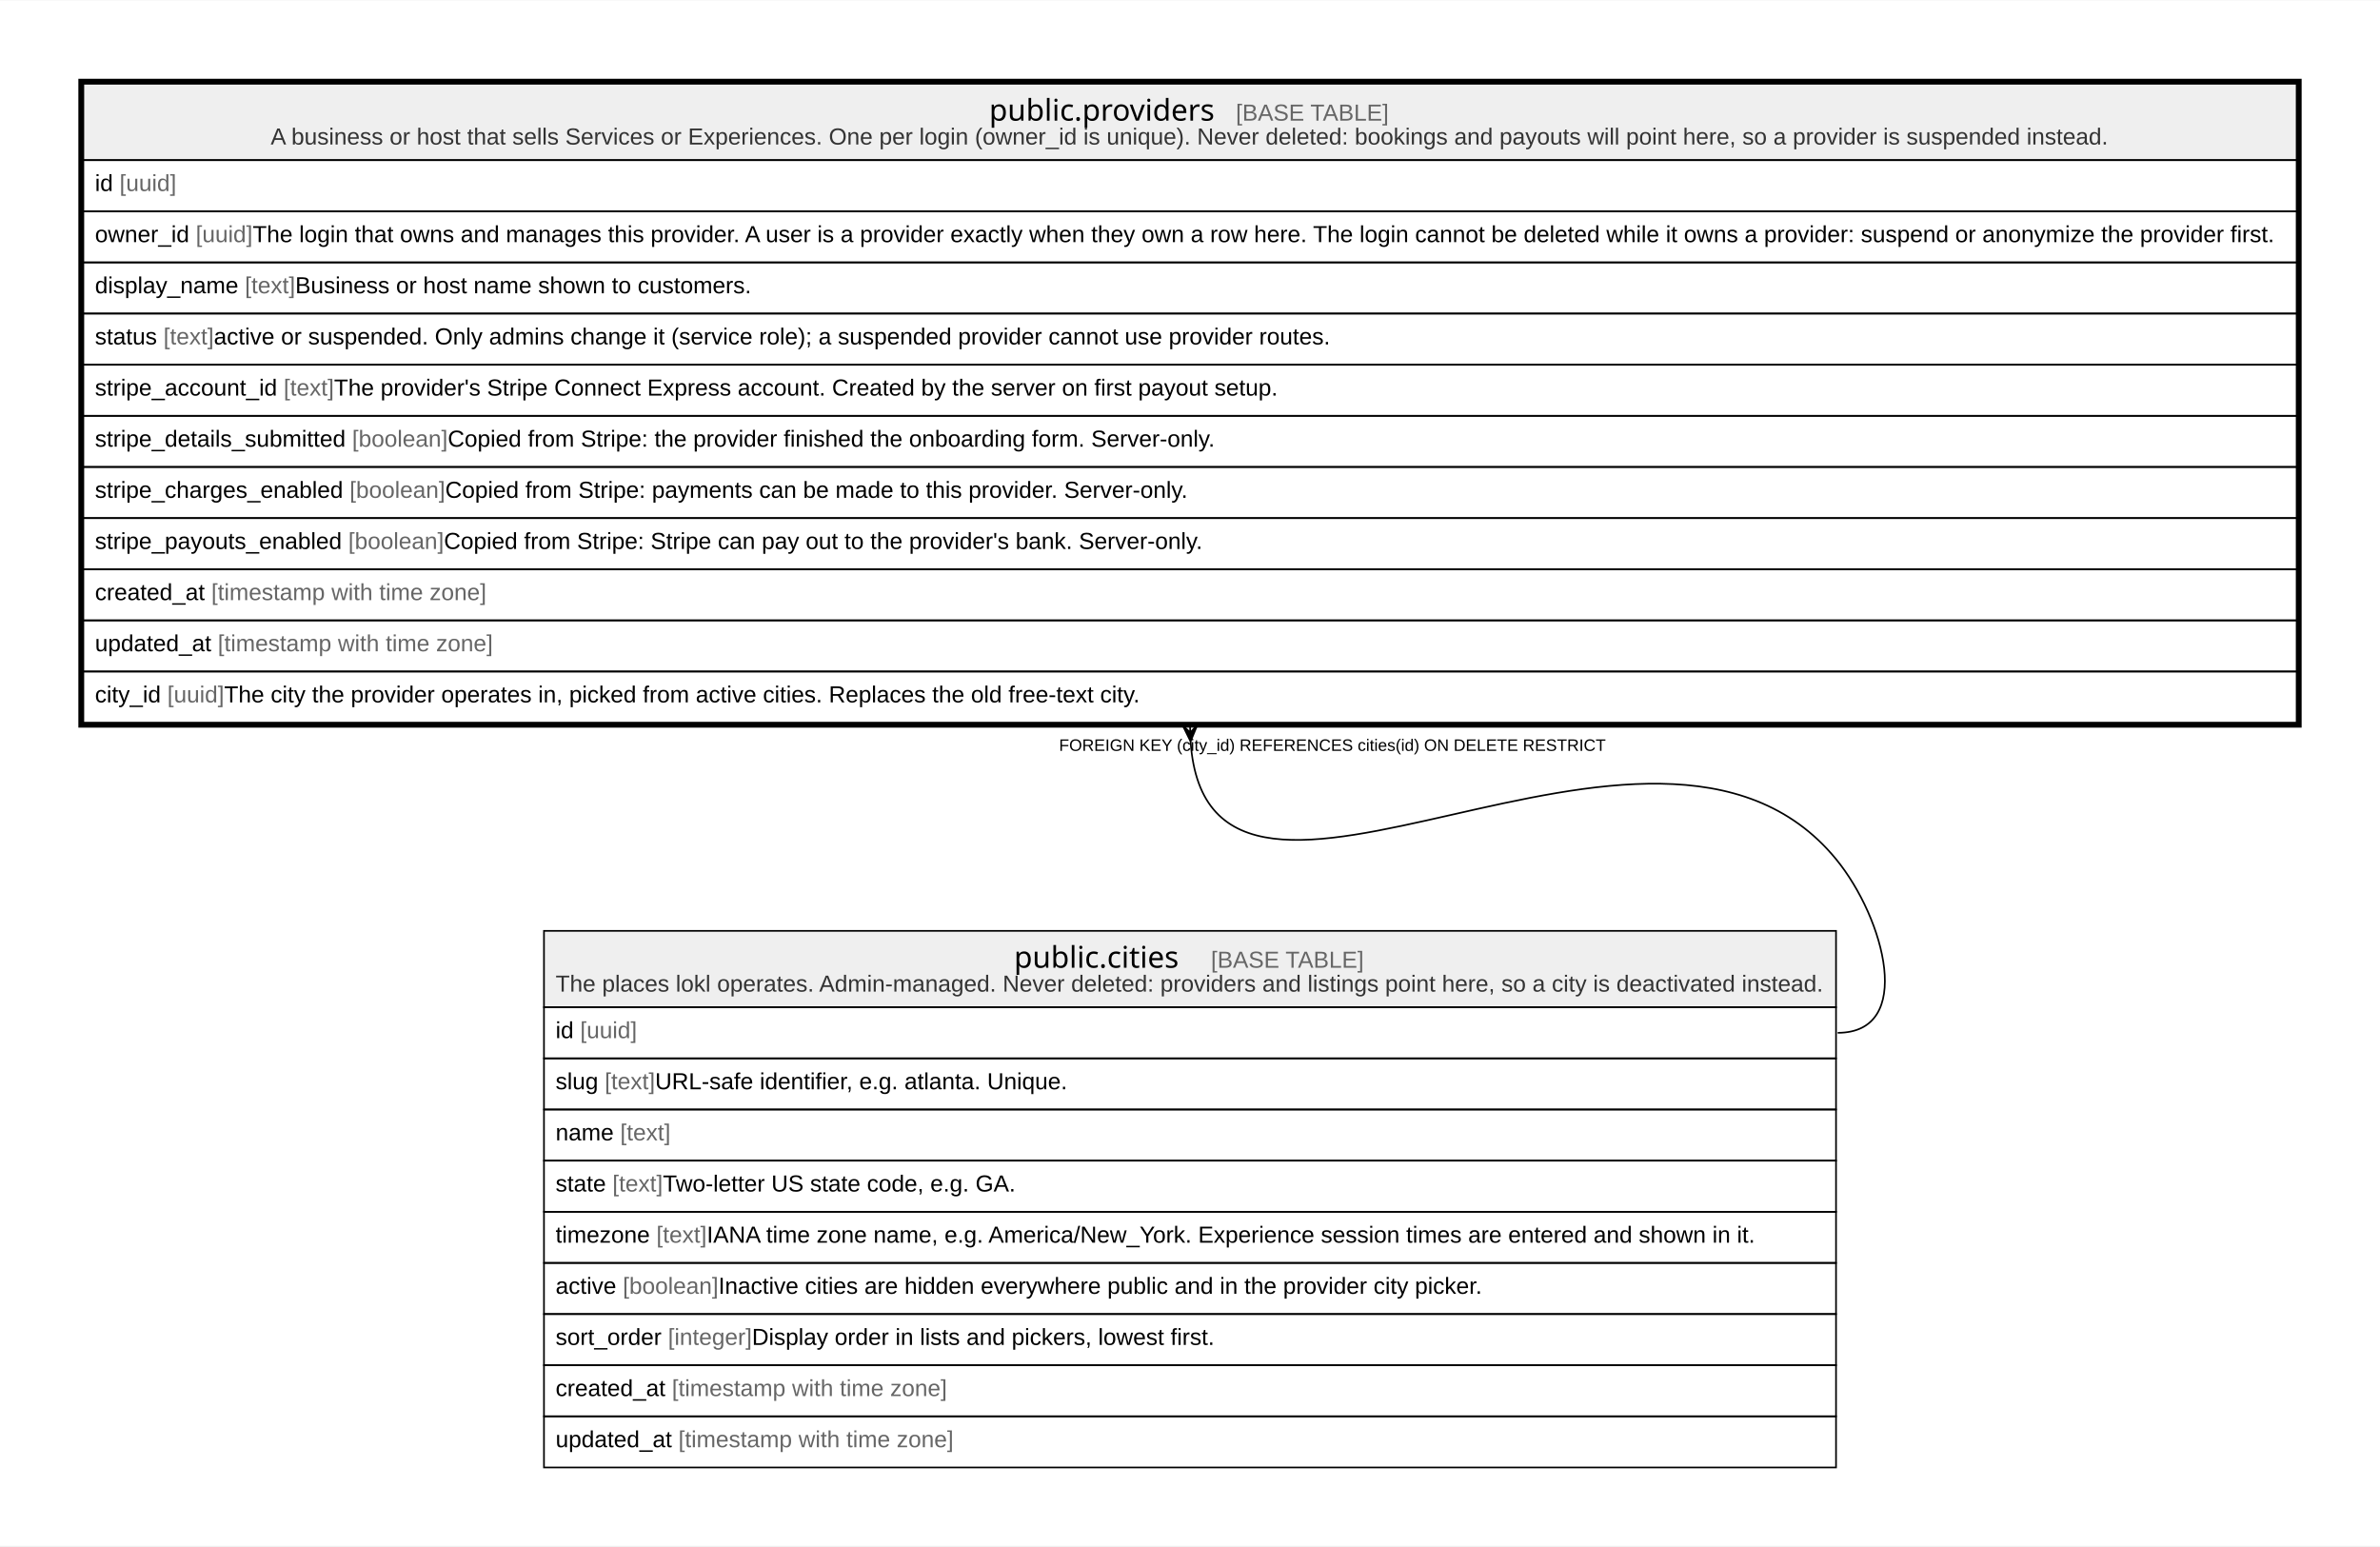
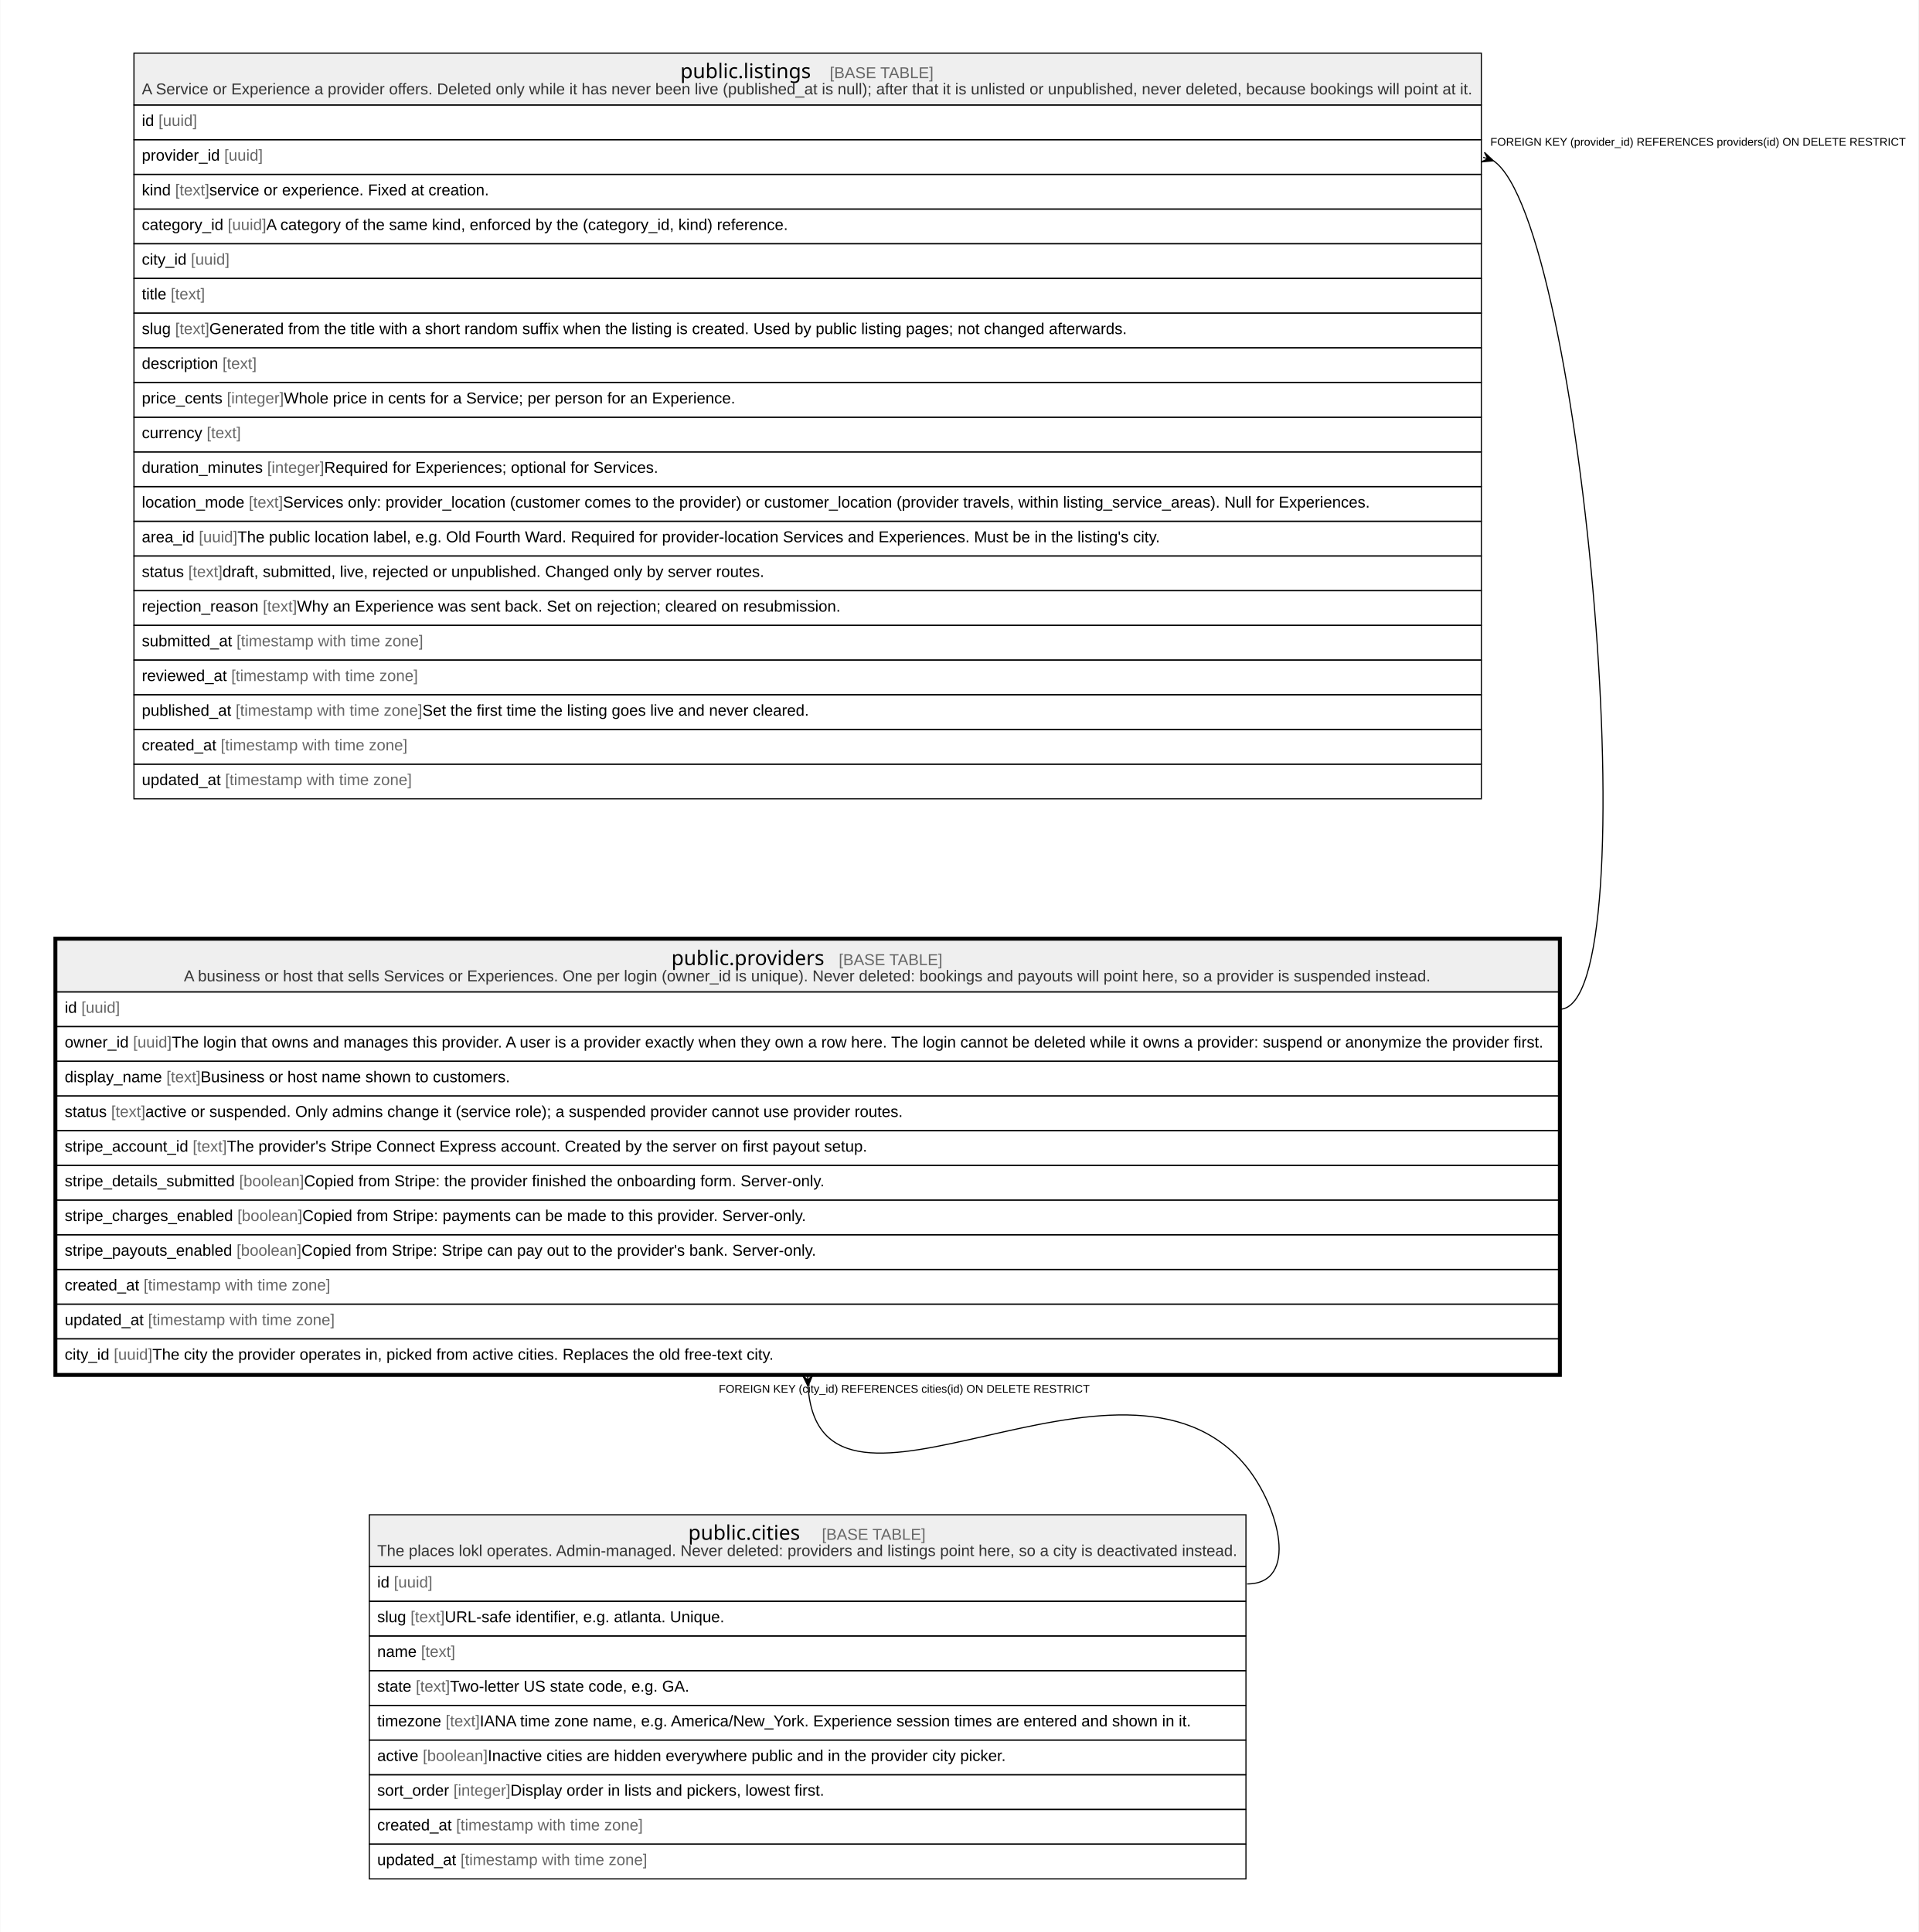
- <svg xmlns="http://www.w3.org/2000/svg" width="1433pt" height="931pt" viewBox="0.00 0.00 1433.46 930.80">
-   <g id="graph0" class="graph" transform="scale(1 1) rotate(0) translate(4 926.8)">
-     <polygon fill="white" stroke="none" points="-4,4 -4,-926.8 1429.46,-926.8 1429.46,4 -4,4" />
+ <svg xmlns="http://www.w3.org/2000/svg" width="1703pt" height="1715pt" viewBox="0.00 0.00 1702.74 1715.20">
+   <g id="graph0" class="graph" transform="scale(1 1) rotate(0) translate(4 1711.2)">
+     <polygon fill="white" stroke="none" points="-4,4 -4,-1711.2 1698.74,-1711.2 1698.74,4 -4,4" />
    <g id="node1" class="node">
      <polygon fill="#efefef" stroke="none" points="46.2,-830.6 46.2,-876.6 1379.26,-876.6 1379.26,-830.6 46.2,-830.6" />
      <polygon fill="none" stroke="black" points="46.2,-830.6 46.2,-876.6 1379.26,-876.6 1379.26,-830.6 46.2,-830.6" />
      <text text-anchor="start" x="591.75" y="-854.4" font-family="Arial Bold" font-size="18.00">public.providers</text>
      <text text-anchor="start" x="709.22" y="-854.4" font-family="Arial" font-size="14.00">    </text>
      <text text-anchor="start" x="740.34" y="-854.4" font-family="Arial" font-size="14.00" fill="#666666">[BASE TABLE]</text>
      <text text-anchor="start" x="159.03" y="-840" font-family="Arial" font-size="14.00" fill="#333333">A business or host that sells Services or Experiences. One per login (owner_id is unique). Never deleted: bookings and payouts will point here, so a provider is suspended instead.</text>
      <polygon fill="none" stroke="black" points="46.2,-799.8 46.2,-830.6 1379.26,-830.6 1379.26,-799.8 46.2,-799.8" />
      <text text-anchor="start" x="53.2" y="-812" font-family="Arial" font-size="14.00">id </text>
      <text text-anchor="start" x="67.99" y="-812" font-family="Arial" font-size="14.00" fill="#666666">[uuid]</text>
      <polygon fill="none" stroke="black" points="46.2,-769 46.2,-799.8 1379.26,-799.8 1379.26,-769 46.2,-769" />
      <text text-anchor="start" x="53.2" y="-781.2" font-family="Arial" font-size="14.00">owner_id </text>
      <text text-anchor="start" x="113.9" y="-781.2" font-family="Arial" font-size="14.00" fill="#666666">[uuid]</text>
      <text text-anchor="start" x="148.15" y="-781.2" font-family="Arial" font-size="14.00"> The login that owns and manages this provider. A user is a provider exactly when they own a row here. The login cannot be deleted while it owns a provider: suspend or anonymize the provider first.</text>
      <polygon fill="none" stroke="black" points="46.2,-738.2 46.2,-769 1379.26,-769 1379.26,-738.2 46.2,-738.2" />
      <text text-anchor="start" x="53.2" y="-750.4" font-family="Arial" font-size="14.00">display_name </text>
      <text text-anchor="start" x="143.48" y="-750.4" font-family="Arial" font-size="14.00" fill="#666666">[text]</text>
      <text text-anchor="start" x="173.82" y="-750.4" font-family="Arial" font-size="14.00"> Business or host name shown to customers.</text>
      <polygon fill="none" stroke="black" points="46.2,-707.4 46.2,-738.2 1379.26,-738.2 1379.26,-707.4 46.2,-707.4" />
      <text text-anchor="start" x="53.2" y="-719.6" font-family="Arial" font-size="14.00">status </text>
      <text text-anchor="start" x="94.44" y="-719.6" font-family="Arial" font-size="14.00" fill="#666666">[text]</text>
      <text text-anchor="start" x="124.79" y="-719.6" font-family="Arial" font-size="14.00"> active or suspended. Only admins change it (service role); a suspended provider cannot use provider routes.</text>
      <polygon fill="none" stroke="black" points="46.2,-676.6 46.2,-707.4 1379.26,-707.4 1379.26,-676.6 46.2,-676.6" />
      <text text-anchor="start" x="53.2" y="-688.8" font-family="Arial" font-size="14.00">stripe_account_id </text>
      <text text-anchor="start" x="166.83" y="-688.8" font-family="Arial" font-size="14.00" fill="#666666">[text]</text>
      <text text-anchor="start" x="197.17" y="-688.8" font-family="Arial" font-size="14.00"> The provider's Stripe Connect Express account. Created by the server on first payout setup.</text>
      <polygon fill="none" stroke="black" points="46.2,-645.8 46.2,-676.6 1379.26,-676.6 1379.26,-645.8 46.2,-645.8" />
      <text text-anchor="start" x="53.2" y="-658" font-family="Arial" font-size="14.00">stripe_details_submitted </text>
      <text text-anchor="start" x="208.06" y="-658" font-family="Arial" font-size="14.00" fill="#666666">[boolean]</text>
      <text text-anchor="start" x="265.67" y="-658" font-family="Arial" font-size="14.00"> Copied from Stripe: the provider finished the onboarding form. Server-only.</text>
      <polygon fill="none" stroke="black" points="46.2,-615 46.2,-645.8 1379.26,-645.8 1379.26,-615 46.2,-615" />
      <text text-anchor="start" x="53.2" y="-627.2" font-family="Arial" font-size="14.00">stripe_charges_enabled </text>
      <text text-anchor="start" x="206.53" y="-627.2" font-family="Arial" font-size="14.00" fill="#666666">[boolean]</text>
      <text text-anchor="start" x="264.14" y="-627.2" font-family="Arial" font-size="14.00"> Copied from Stripe: payments can be made to this provider. Server-only.</text>
      <polygon fill="none" stroke="black" points="46.2,-584.2 46.2,-615 1379.26,-615 1379.26,-584.2 46.2,-584.2" />
      <text text-anchor="start" x="53.2" y="-596.4" font-family="Arial" font-size="14.00">stripe_payouts_enabled </text>
      <text text-anchor="start" x="205.76" y="-596.4" font-family="Arial" font-size="14.00" fill="#666666">[boolean]</text>
      <text text-anchor="start" x="263.36" y="-596.4" font-family="Arial" font-size="14.00"> Copied from Stripe: Stripe can pay out to the provider's bank. Server-only.</text>
      <polygon fill="none" stroke="black" points="46.2,-553.4 46.2,-584.2 1379.26,-584.2 1379.26,-553.4 46.2,-553.4" />
      <text text-anchor="start" x="53.2" y="-565.6" font-family="Arial" font-size="14.00">created_at </text>
      <text text-anchor="start" x="123.25" y="-565.6" font-family="Arial" font-size="14.00" fill="#666666">[timestamp with time zone]</text>
      <polygon fill="none" stroke="black" points="46.2,-522.6 46.2,-553.4 1379.26,-553.4 1379.26,-522.6 46.2,-522.6" />
      <text text-anchor="start" x="53.2" y="-534.8" font-family="Arial" font-size="14.00">updated_at </text>
      <text text-anchor="start" x="127.16" y="-534.8" font-family="Arial" font-size="14.00" fill="#666666">[timestamp with time zone]</text>
      <polygon fill="none" stroke="black" points="46.2,-491.8 46.2,-522.6 1379.26,-522.6 1379.26,-491.8 46.2,-491.8" />
      <text text-anchor="start" x="53.2" y="-504" font-family="Arial" font-size="14.00">city_id </text>
      <text text-anchor="start" x="96.77" y="-504" font-family="Arial" font-size="14.00" fill="#666666">[uuid]</text>
      <text text-anchor="start" x="131.02" y="-504" font-family="Arial" font-size="14.00"> The city the provider operates in, picked from active cities. Replaces the old free-text city.</text>
      <polygon fill="none" stroke="black" stroke-width="3" points="44.7,-490.3 44.7,-878.1 1380.76,-878.1 1380.76,-490.3 44.7,-490.3" />
    </g>
-     <g id="node2" class="node">
+     <g id="node3" class="node">
      <polygon fill="#efefef" stroke="none" points="323.63,-320.4 323.63,-366.4 1101.83,-366.4 1101.83,-320.4 323.63,-320.4" />
      <polygon fill="none" stroke="black" points="323.63,-320.4 323.63,-366.4 1101.83,-366.4 1101.83,-320.4 323.63,-320.4" />
      <text text-anchor="start" x="606.74" y="-344.2" font-family="Arial Bold" font-size="18.00">public.cities</text>
      <text text-anchor="start" x="694.22" y="-344.2" font-family="Arial" font-size="14.00">    </text>
      <text text-anchor="start" x="725.34" y="-344.2" font-family="Arial" font-size="14.00" fill="#666666">[BASE TABLE]</text>
      <text text-anchor="start" x="330.63" y="-329.8" font-family="Arial" font-size="14.00" fill="#333333">The places lokl operates. Admin-managed. Never deleted: providers and listings point here, so a city is deactivated instead.</text>
      <polygon fill="none" stroke="black" points="323.63,-289.6 323.63,-320.4 1101.83,-320.4 1101.83,-289.6 323.63,-289.6" />
      <text text-anchor="start" x="330.63" y="-301.8" font-family="Arial" font-size="14.00">id </text>
      <text text-anchor="start" x="345.42" y="-301.8" font-family="Arial" font-size="14.00" fill="#666666">[uuid]</text>
      <polygon fill="none" stroke="black" points="323.63,-258.8 323.63,-289.6 1101.83,-289.6 1101.83,-258.8 323.63,-258.8" />
      <text text-anchor="start" x="330.63" y="-271" font-family="Arial" font-size="14.00">slug </text>
      <text text-anchor="start" x="360.2" y="-271" font-family="Arial" font-size="14.00" fill="#666666">[text]</text>
      <text text-anchor="start" x="390.55" y="-271" font-family="Arial" font-size="14.00"> URL-safe identifier, e.g. atlanta. Unique.</text>
      <polygon fill="none" stroke="black" points="323.63,-228 323.63,-258.8 1101.83,-258.8 1101.83,-228 323.63,-228" />
      <text text-anchor="start" x="330.63" y="-240.2" font-family="Arial" font-size="14.00">name </text>
      <text text-anchor="start" x="369.54" y="-240.2" font-family="Arial" font-size="14.00" fill="#666666">[text]</text>
      <polygon fill="none" stroke="black" points="323.63,-197.2 323.63,-228 1101.83,-228 1101.83,-197.2 323.63,-197.2" />
      <text text-anchor="start" x="330.63" y="-209.4" font-family="Arial" font-size="14.00">state </text>
      <text text-anchor="start" x="364.87" y="-209.4" font-family="Arial" font-size="14.00" fill="#666666">[text]</text>
      <text text-anchor="start" x="395.22" y="-209.4" font-family="Arial" font-size="14.00"> Two-letter US state code, e.g. GA.</text>
      <polygon fill="none" stroke="black" points="323.63,-166.4 323.63,-197.2 1101.83,-197.2 1101.83,-166.4 323.63,-166.4" />
      <text text-anchor="start" x="330.63" y="-178.6" font-family="Arial" font-size="14.00">timezone </text>
      <text text-anchor="start" x="391.33" y="-178.6" font-family="Arial" font-size="14.00" fill="#666666">[text]</text>
      <text text-anchor="start" x="421.67" y="-178.6" font-family="Arial" font-size="14.00"> IANA time zone name, e.g. America/New_York. Experience session times are entered and shown in it.</text>
      <polygon fill="none" stroke="black" points="323.63,-135.6 323.63,-166.4 1101.83,-166.4 1101.83,-135.6 323.63,-135.6" />
      <text text-anchor="start" x="330.63" y="-147.8" font-family="Arial" font-size="14.00">active </text>
      <text text-anchor="start" x="371.09" y="-147.8" font-family="Arial" font-size="14.00" fill="#666666">[boolean]</text>
      <text text-anchor="start" x="428.7" y="-147.8" font-family="Arial" font-size="14.00"> Inactive cities are hidden everywhere public and in the provider city picker.</text>
      <polygon fill="none" stroke="black" points="323.63,-104.8 323.63,-135.6 1101.83,-135.6 1101.83,-104.8 323.63,-104.8" />
      <text text-anchor="start" x="330.63" y="-117" font-family="Arial" font-size="14.00">sort_order </text>
      <text text-anchor="start" x="398.33" y="-117" font-family="Arial" font-size="14.00" fill="#666666">[integer]</text>
      <text text-anchor="start" x="448.91" y="-117" font-family="Arial" font-size="14.00"> Display order in lists and pickers, lowest first.</text>
      <polygon fill="none" stroke="black" points="323.63,-74 323.63,-104.8 1101.83,-104.8 1101.83,-74 323.63,-74" />
      <text text-anchor="start" x="330.63" y="-86.2" font-family="Arial" font-size="14.00">created_at </text>
      <text text-anchor="start" x="400.68" y="-86.2" font-family="Arial" font-size="14.00" fill="#666666">[timestamp with time zone]</text>
      <polygon fill="none" stroke="black" points="323.63,-43.2 323.63,-74 1101.83,-74 1101.83,-43.2 323.63,-43.2" />
      <text text-anchor="start" x="330.63" y="-55.4" font-family="Arial" font-size="14.00">updated_at </text>
      <text text-anchor="start" x="404.59" y="-55.4" font-family="Arial" font-size="14.00" fill="#666666">[timestamp with time zone]</text>
    </g>
-     <g id="edge1" class="edge">
+     <g id="edge2" class="edge">
      <path fill="none" stroke="black" d="M713.07,-480.44C724.02,-323.5 992.04,-543.35 1101.83,-409.6 1131.32,-373.66 1149.32,-305 1102.83,-305" />
      <polygon fill="black" stroke="black" points="713.07,-480.47 708.24,-490.32 712.89,-485.8 712.75,-490.13 712.75,-490.13 712.75,-490.13 712.89,-485.8 717.24,-490.62 713.07,-480.47" />
      <text text-anchor="start" x="633.85" y="-474.8" font-family="Arial" font-size="10.00">FOREIGN KEY (city_id) REFERENCES cities(id) ON DELETE RESTRICT</text>
    </g>
+     <g id="node2" class="node">
+       <polygon fill="#efefef" stroke="none" points="114.68,-1618 114.68,-1664 1310.78,-1664 1310.78,-1618 114.68,-1618" />
+       <polygon fill="none" stroke="black" points="114.68,-1618 114.68,-1664 1310.78,-1664 1310.78,-1618 114.68,-1618" />
+       <text text-anchor="start" x="599.73" y="-1641.8" font-family="Arial Bold" font-size="18.00">public.listings</text>
+       <text text-anchor="start" x="701.24" y="-1641.8" font-family="Arial" font-size="14.00">    </text>
+       <text text-anchor="start" x="732.35" y="-1641.8" font-family="Arial" font-size="14.00" fill="#666666">[BASE TABLE]</text>
+       <text text-anchor="start" x="121.68" y="-1627.4" font-family="Arial" font-size="14.00" fill="#333333">A Service or Experience a provider offers. Deleted only while it has never been live (published_at is null); after that it is unlisted or unpublished, never deleted, because bookings will point at it.</text>
+       <polygon fill="none" stroke="black" points="114.68,-1587.2 114.68,-1618 1310.78,-1618 1310.78,-1587.2 114.68,-1587.2" />
+       <text text-anchor="start" x="121.68" y="-1599.4" font-family="Arial" font-size="14.00">id </text>
+       <text text-anchor="start" x="136.46" y="-1599.4" font-family="Arial" font-size="14.00" fill="#666666">[uuid]</text>
+       <polygon fill="none" stroke="black" points="114.68,-1556.4 114.68,-1587.2 1310.78,-1587.2 1310.78,-1556.4 114.68,-1556.4" />
+       <text text-anchor="start" x="121.68" y="-1568.6" font-family="Arial" font-size="14.00">provider_id </text>
+       <text text-anchor="start" x="194.83" y="-1568.6" font-family="Arial" font-size="14.00" fill="#666666">[uuid]</text>
+       <polygon fill="none" stroke="black" points="114.68,-1525.6 114.68,-1556.4 1310.78,-1556.4 1310.78,-1525.6 114.68,-1525.6" />
+       <text text-anchor="start" x="121.68" y="-1537.8" font-family="Arial" font-size="14.00">kind </text>
+       <text text-anchor="start" x="151.25" y="-1537.8" font-family="Arial" font-size="14.00" fill="#666666">[text]</text>
+       <text text-anchor="start" x="181.59" y="-1537.8" font-family="Arial" font-size="14.00"> service or experience. Fixed at creation.</text>
+       <polygon fill="none" stroke="black" points="114.68,-1494.8 114.68,-1525.6 1310.78,-1525.6 1310.78,-1494.8 114.68,-1494.8" />
+       <text text-anchor="start" x="121.68" y="-1507" font-family="Arial" font-size="14.00">category_id </text>
+       <text text-anchor="start" x="197.94" y="-1507" font-family="Arial" font-size="14.00" fill="#666666">[uuid]</text>
+       <text text-anchor="start" x="232.19" y="-1507" font-family="Arial" font-size="14.00"> A category of the same kind, enforced by the (category_id, kind) reference.</text>
+       <polygon fill="none" stroke="black" points="114.68,-1464 114.68,-1494.8 1310.78,-1494.8 1310.78,-1464 114.68,-1464" />
+       <text text-anchor="start" x="121.68" y="-1476.2" font-family="Arial" font-size="14.00">city_id </text>
+       <text text-anchor="start" x="165.25" y="-1476.2" font-family="Arial" font-size="14.00" fill="#666666">[uuid]</text>
+       <polygon fill="none" stroke="black" points="114.68,-1433.2 114.68,-1464 1310.78,-1464 1310.78,-1433.2 114.68,-1433.2" />
+       <text text-anchor="start" x="121.68" y="-1445.4" font-family="Arial" font-size="14.00">title </text>
+       <text text-anchor="start" x="147.35" y="-1445.4" font-family="Arial" font-size="14.00" fill="#666666">[text]</text>
+       <polygon fill="none" stroke="black" points="114.68,-1402.4 114.68,-1433.2 1310.78,-1433.2 1310.78,-1402.4 114.68,-1402.4" />
+       <text text-anchor="start" x="121.68" y="-1414.6" font-family="Arial" font-size="14.00">slug </text>
+       <text text-anchor="start" x="151.25" y="-1414.6" font-family="Arial" font-size="14.00" fill="#666666">[text]</text>
+       <text text-anchor="start" x="181.59" y="-1414.6" font-family="Arial" font-size="14.00"> Generated from the title with a short random suffix when the listing is created. Used by public listing pages; not changed afterwards.</text>
+       <polygon fill="none" stroke="black" points="114.68,-1371.6 114.68,-1402.4 1310.78,-1402.4 1310.78,-1371.6 114.68,-1371.6" />
+       <text text-anchor="start" x="121.68" y="-1383.8" font-family="Arial" font-size="14.00">description </text>
+       <text text-anchor="start" x="193.27" y="-1383.8" font-family="Arial" font-size="14.00" fill="#666666">[text]</text>
+       <polygon fill="none" stroke="black" points="114.68,-1340.8 114.68,-1371.6 1310.78,-1371.6 1310.78,-1340.8 114.68,-1340.8" />
+       <text text-anchor="start" x="121.68" y="-1353" font-family="Arial" font-size="14.00">price_cents </text>
+       <text text-anchor="start" x="197.16" y="-1353" font-family="Arial" font-size="14.00" fill="#666666">[integer]</text>
+       <text text-anchor="start" x="247.74" y="-1353" font-family="Arial" font-size="14.00"> Whole price in cents for a Service; per person for an Experience.</text>
+       <polygon fill="none" stroke="black" points="114.68,-1310 114.68,-1340.8 1310.78,-1340.8 1310.78,-1310 114.68,-1310" />
+       <text text-anchor="start" x="121.68" y="-1322.2" font-family="Arial" font-size="14.00">currency </text>
+       <text text-anchor="start" x="179.25" y="-1322.2" font-family="Arial" font-size="14.00" fill="#666666">[text]</text>
+       <polygon fill="none" stroke="black" points="114.68,-1279.2 114.68,-1310 1310.78,-1310 1310.78,-1279.2 114.68,-1279.2" />
+       <text text-anchor="start" x="121.68" y="-1291.4" font-family="Arial" font-size="14.00">duration_minutes </text>
+       <text text-anchor="start" x="232.96" y="-1291.4" font-family="Arial" font-size="14.00" fill="#666666">[integer]</text>
+       <text text-anchor="start" x="283.55" y="-1291.4" font-family="Arial" font-size="14.00"> Required for Experiences; optional for Services.</text>
+       <polygon fill="none" stroke="black" points="114.68,-1248.4 114.68,-1279.2 1310.78,-1279.2 1310.78,-1248.4 114.68,-1248.4" />
+       <text text-anchor="start" x="121.68" y="-1260.6" font-family="Arial" font-size="14.00">location_mode </text>
+       <text text-anchor="start" x="216.63" y="-1260.6" font-family="Arial" font-size="14.00" fill="#666666">[text]</text>
+       <text text-anchor="start" x="246.97" y="-1260.6" font-family="Arial" font-size="14.00"> Services only: provider_location (customer comes to the provider) or customer_location (provider travels, within listing_service_areas). Null for Experiences.</text>
+       <polygon fill="none" stroke="black" points="114.68,-1217.6 114.68,-1248.4 1310.78,-1248.4 1310.78,-1217.6 114.68,-1217.6" />
+       <text text-anchor="start" x="121.68" y="-1229.8" font-family="Arial" font-size="14.00">area_id </text>
+       <text text-anchor="start" x="172.27" y="-1229.8" font-family="Arial" font-size="14.00" fill="#666666">[uuid]</text>
+       <text text-anchor="start" x="206.52" y="-1229.8" font-family="Arial" font-size="14.00"> The public location label, e.g. Old Fourth Ward. Required for provider-location Services and Experiences. Must be in the listing's city.</text>
+       <polygon fill="none" stroke="black" points="114.68,-1186.8 114.68,-1217.6 1310.78,-1217.6 1310.78,-1186.8 114.68,-1186.8" />
+       <text text-anchor="start" x="121.68" y="-1199" font-family="Arial" font-size="14.00">status </text>
+       <text text-anchor="start" x="162.92" y="-1199" font-family="Arial" font-size="14.00" fill="#666666">[text]</text>
+       <text text-anchor="start" x="193.26" y="-1199" font-family="Arial" font-size="14.00"> draft, submitted, live, rejected or unpublished. Changed only by server routes.</text>
+       <polygon fill="none" stroke="black" points="114.68,-1156 114.68,-1186.8 1310.78,-1186.8 1310.78,-1156 114.68,-1156" />
+       <text text-anchor="start" x="121.68" y="-1168.2" font-family="Arial" font-size="14.00">rejection_reason </text>
+       <text text-anchor="start" x="229.08" y="-1168.2" font-family="Arial" font-size="14.00" fill="#666666">[text]</text>
+       <text text-anchor="start" x="259.42" y="-1168.2" font-family="Arial" font-size="14.00"> Why an Experience was sent back. Set on rejection; cleared on resubmission.</text>
+       <polygon fill="none" stroke="black" points="114.68,-1125.2 114.68,-1156 1310.78,-1156 1310.78,-1125.2 114.68,-1125.2" />
+       <text text-anchor="start" x="121.68" y="-1137.4" font-family="Arial" font-size="14.00">submitted_at </text>
+       <text text-anchor="start" x="205.72" y="-1137.4" font-family="Arial" font-size="14.00" fill="#666666">[timestamp with time zone]</text>
+       <polygon fill="none" stroke="black" points="114.68,-1094.4 114.68,-1125.2 1310.78,-1125.2 1310.78,-1094.4 114.68,-1094.4" />
+       <text text-anchor="start" x="121.68" y="-1106.6" font-family="Arial" font-size="14.00">reviewed_at </text>
+       <text text-anchor="start" x="201.05" y="-1106.6" font-family="Arial" font-size="14.00" fill="#666666">[timestamp with time zone]</text>
+       <polygon fill="none" stroke="black" points="114.68,-1063.6 114.68,-1094.4 1310.78,-1094.4 1310.78,-1063.6 114.68,-1063.6" />
+       <text text-anchor="start" x="121.68" y="-1075.8" font-family="Arial" font-size="14.00">published_at </text>
+       <text text-anchor="start" x="204.96" y="-1075.8" font-family="Arial" font-size="14.00" fill="#666666">[timestamp with time zone]</text>
+       <text text-anchor="start" x="370.69" y="-1075.8" font-family="Arial" font-size="14.00"> Set the first time the listing goes live and never cleared.</text>
+       <polygon fill="none" stroke="black" points="114.68,-1032.8 114.68,-1063.6 1310.78,-1063.6 1310.78,-1032.8 114.68,-1032.8" />
+       <text text-anchor="start" x="121.68" y="-1045" font-family="Arial" font-size="14.00">created_at </text>
+       <text text-anchor="start" x="191.72" y="-1045" font-family="Arial" font-size="14.00" fill="#666666">[timestamp with time zone]</text>
+       <polygon fill="none" stroke="black" points="114.68,-1002 114.68,-1032.8 1310.78,-1032.8 1310.78,-1002 114.68,-1002" />
+       <text text-anchor="start" x="121.68" y="-1014.2" font-family="Arial" font-size="14.00">updated_at </text>
+       <text text-anchor="start" x="195.63" y="-1014.2" font-family="Arial" font-size="14.00" fill="#666666">[timestamp with time zone]</text>
+     </g>
+     <g id="edge1" class="edge">
+       <path fill="none" stroke="black" d="M1321.59,-1568.43C1401.31,-1513.85 1461.37,-815.2 1380.26,-815.2" />
+       <polygon fill="black" stroke="black" points="1321.55,-1568.44 1310.63,-1567.44 1316.51,-1570.17 1312.41,-1571.58 1312.41,-1571.58 1312.41,-1571.58 1316.51,-1570.17 1313.56,-1575.95 1321.55,-1568.44" />
+       <text text-anchor="start" x="1318.78" y="-1581.8" font-family="Arial" font-size="10.00">FOREIGN KEY (provider_id) REFERENCES providers(id) ON DELETE RESTRICT</text>
+     </g>
  </g>
</svg>
